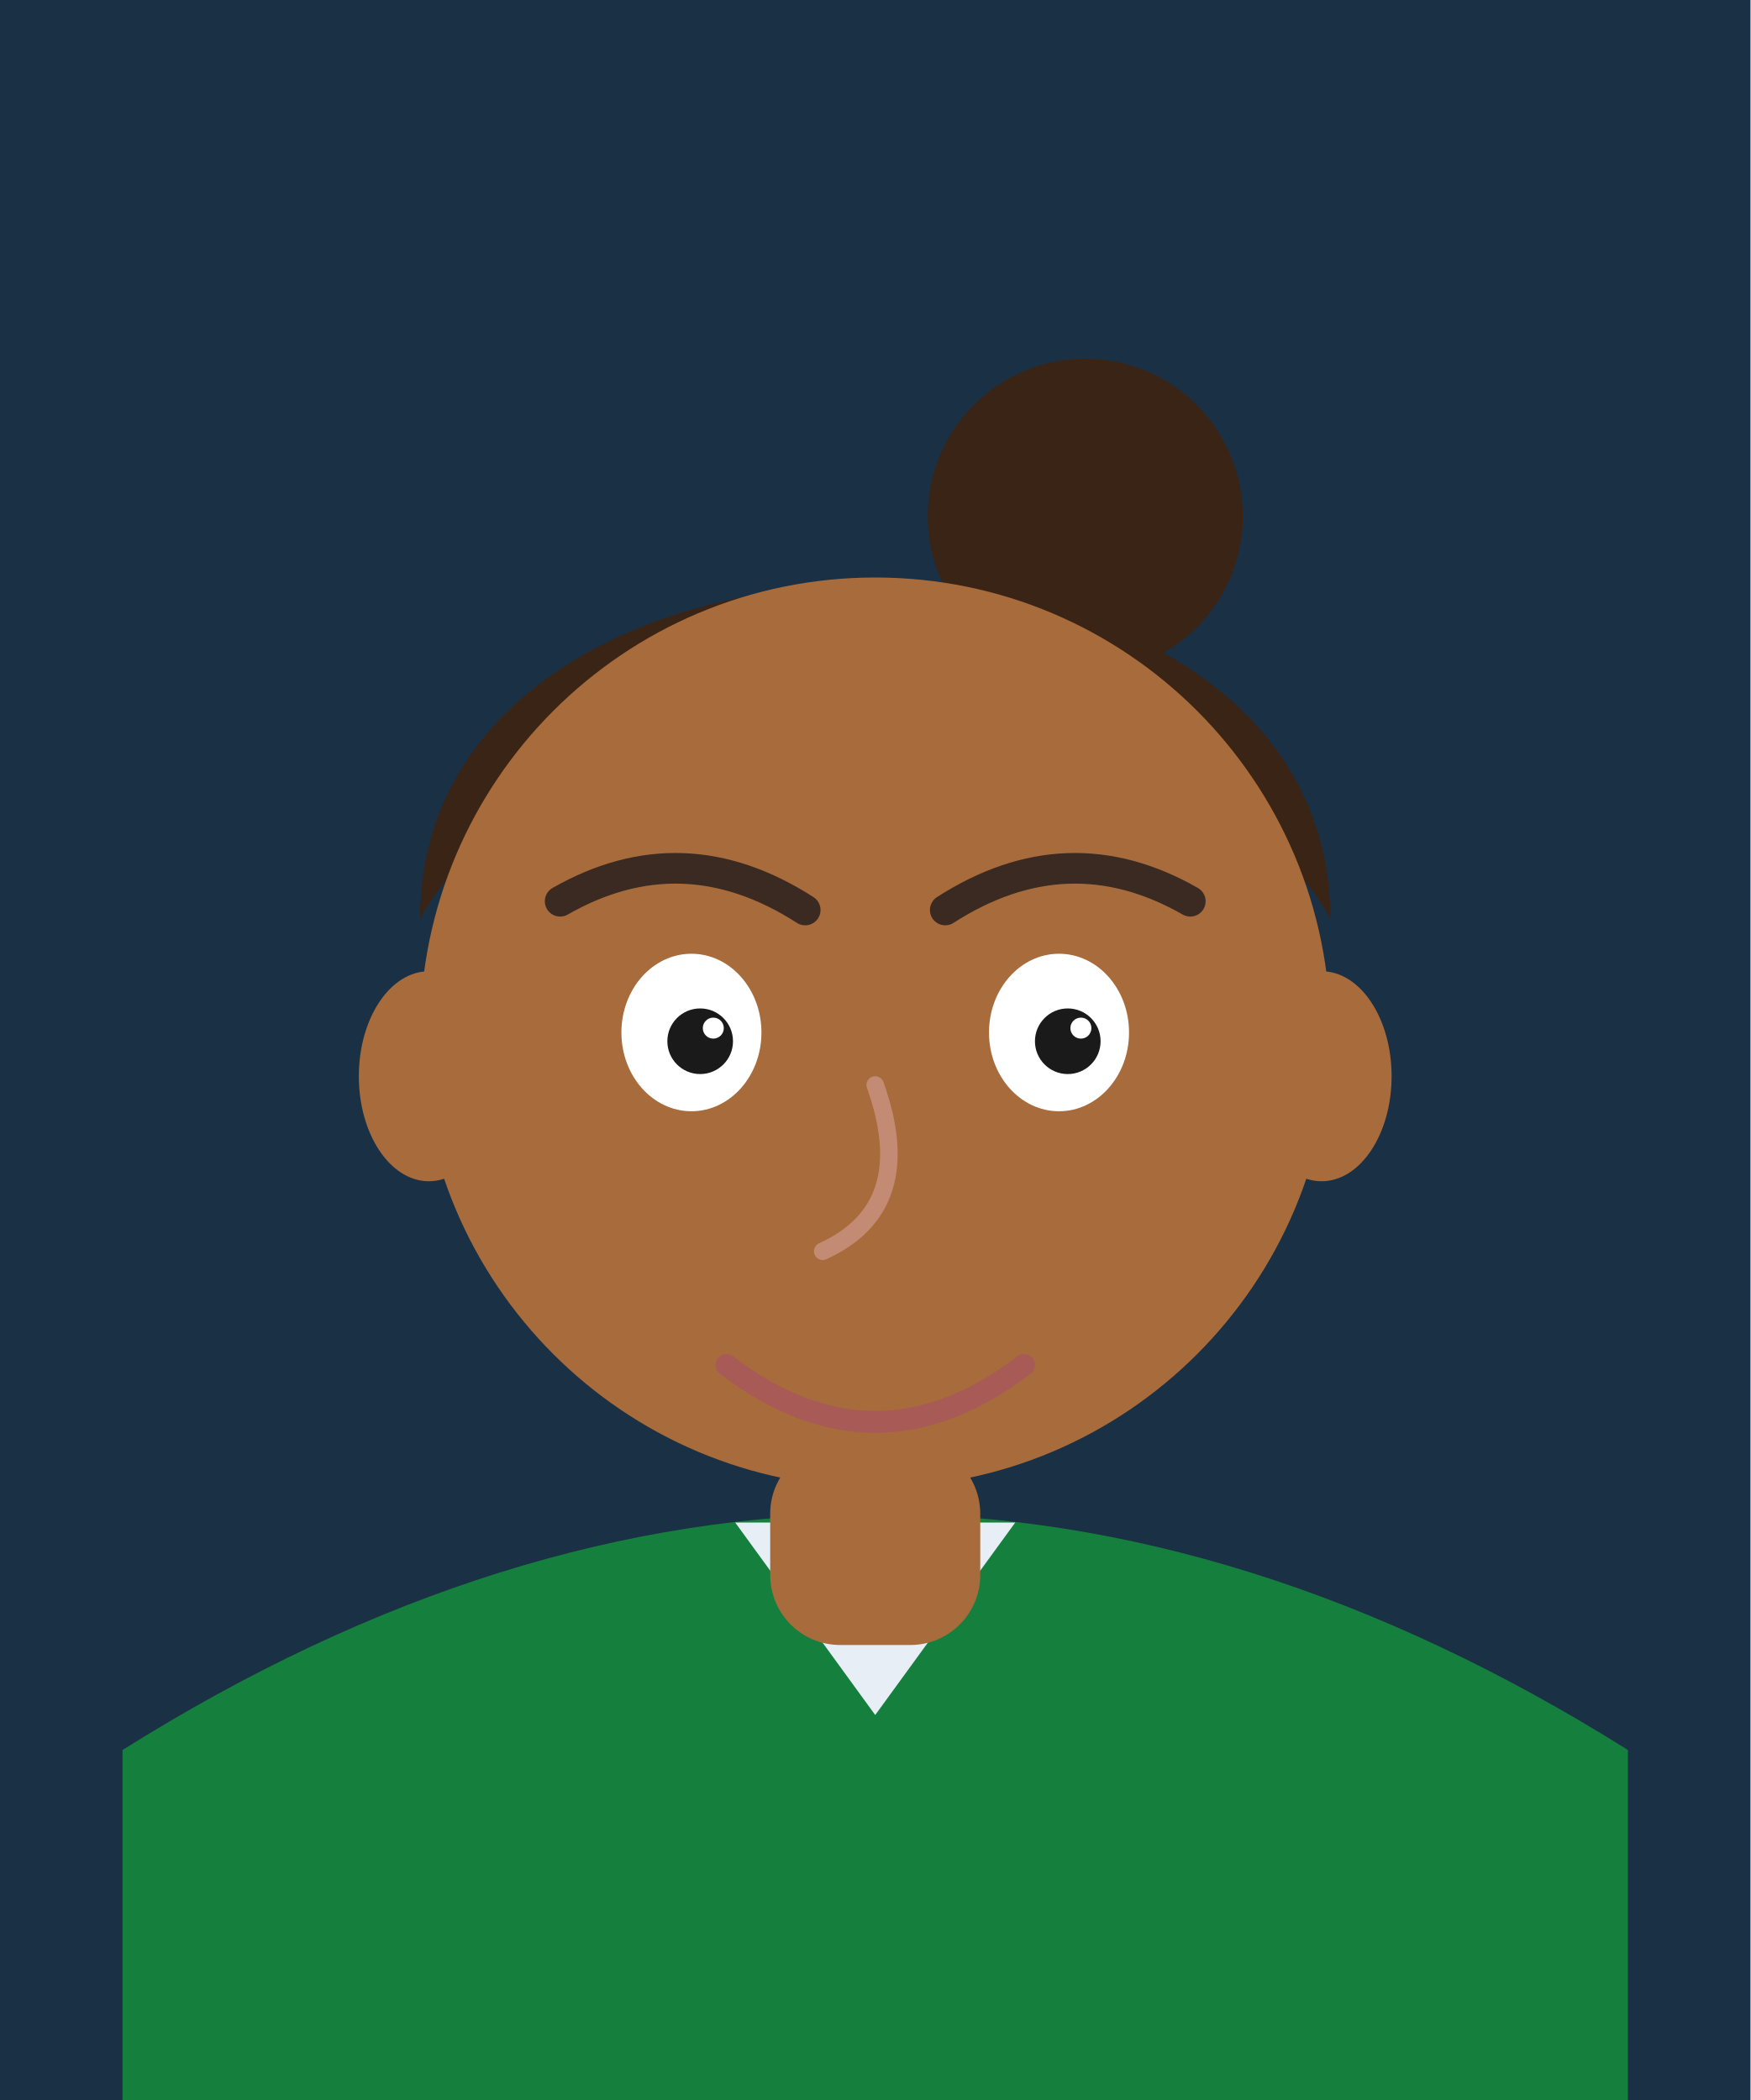
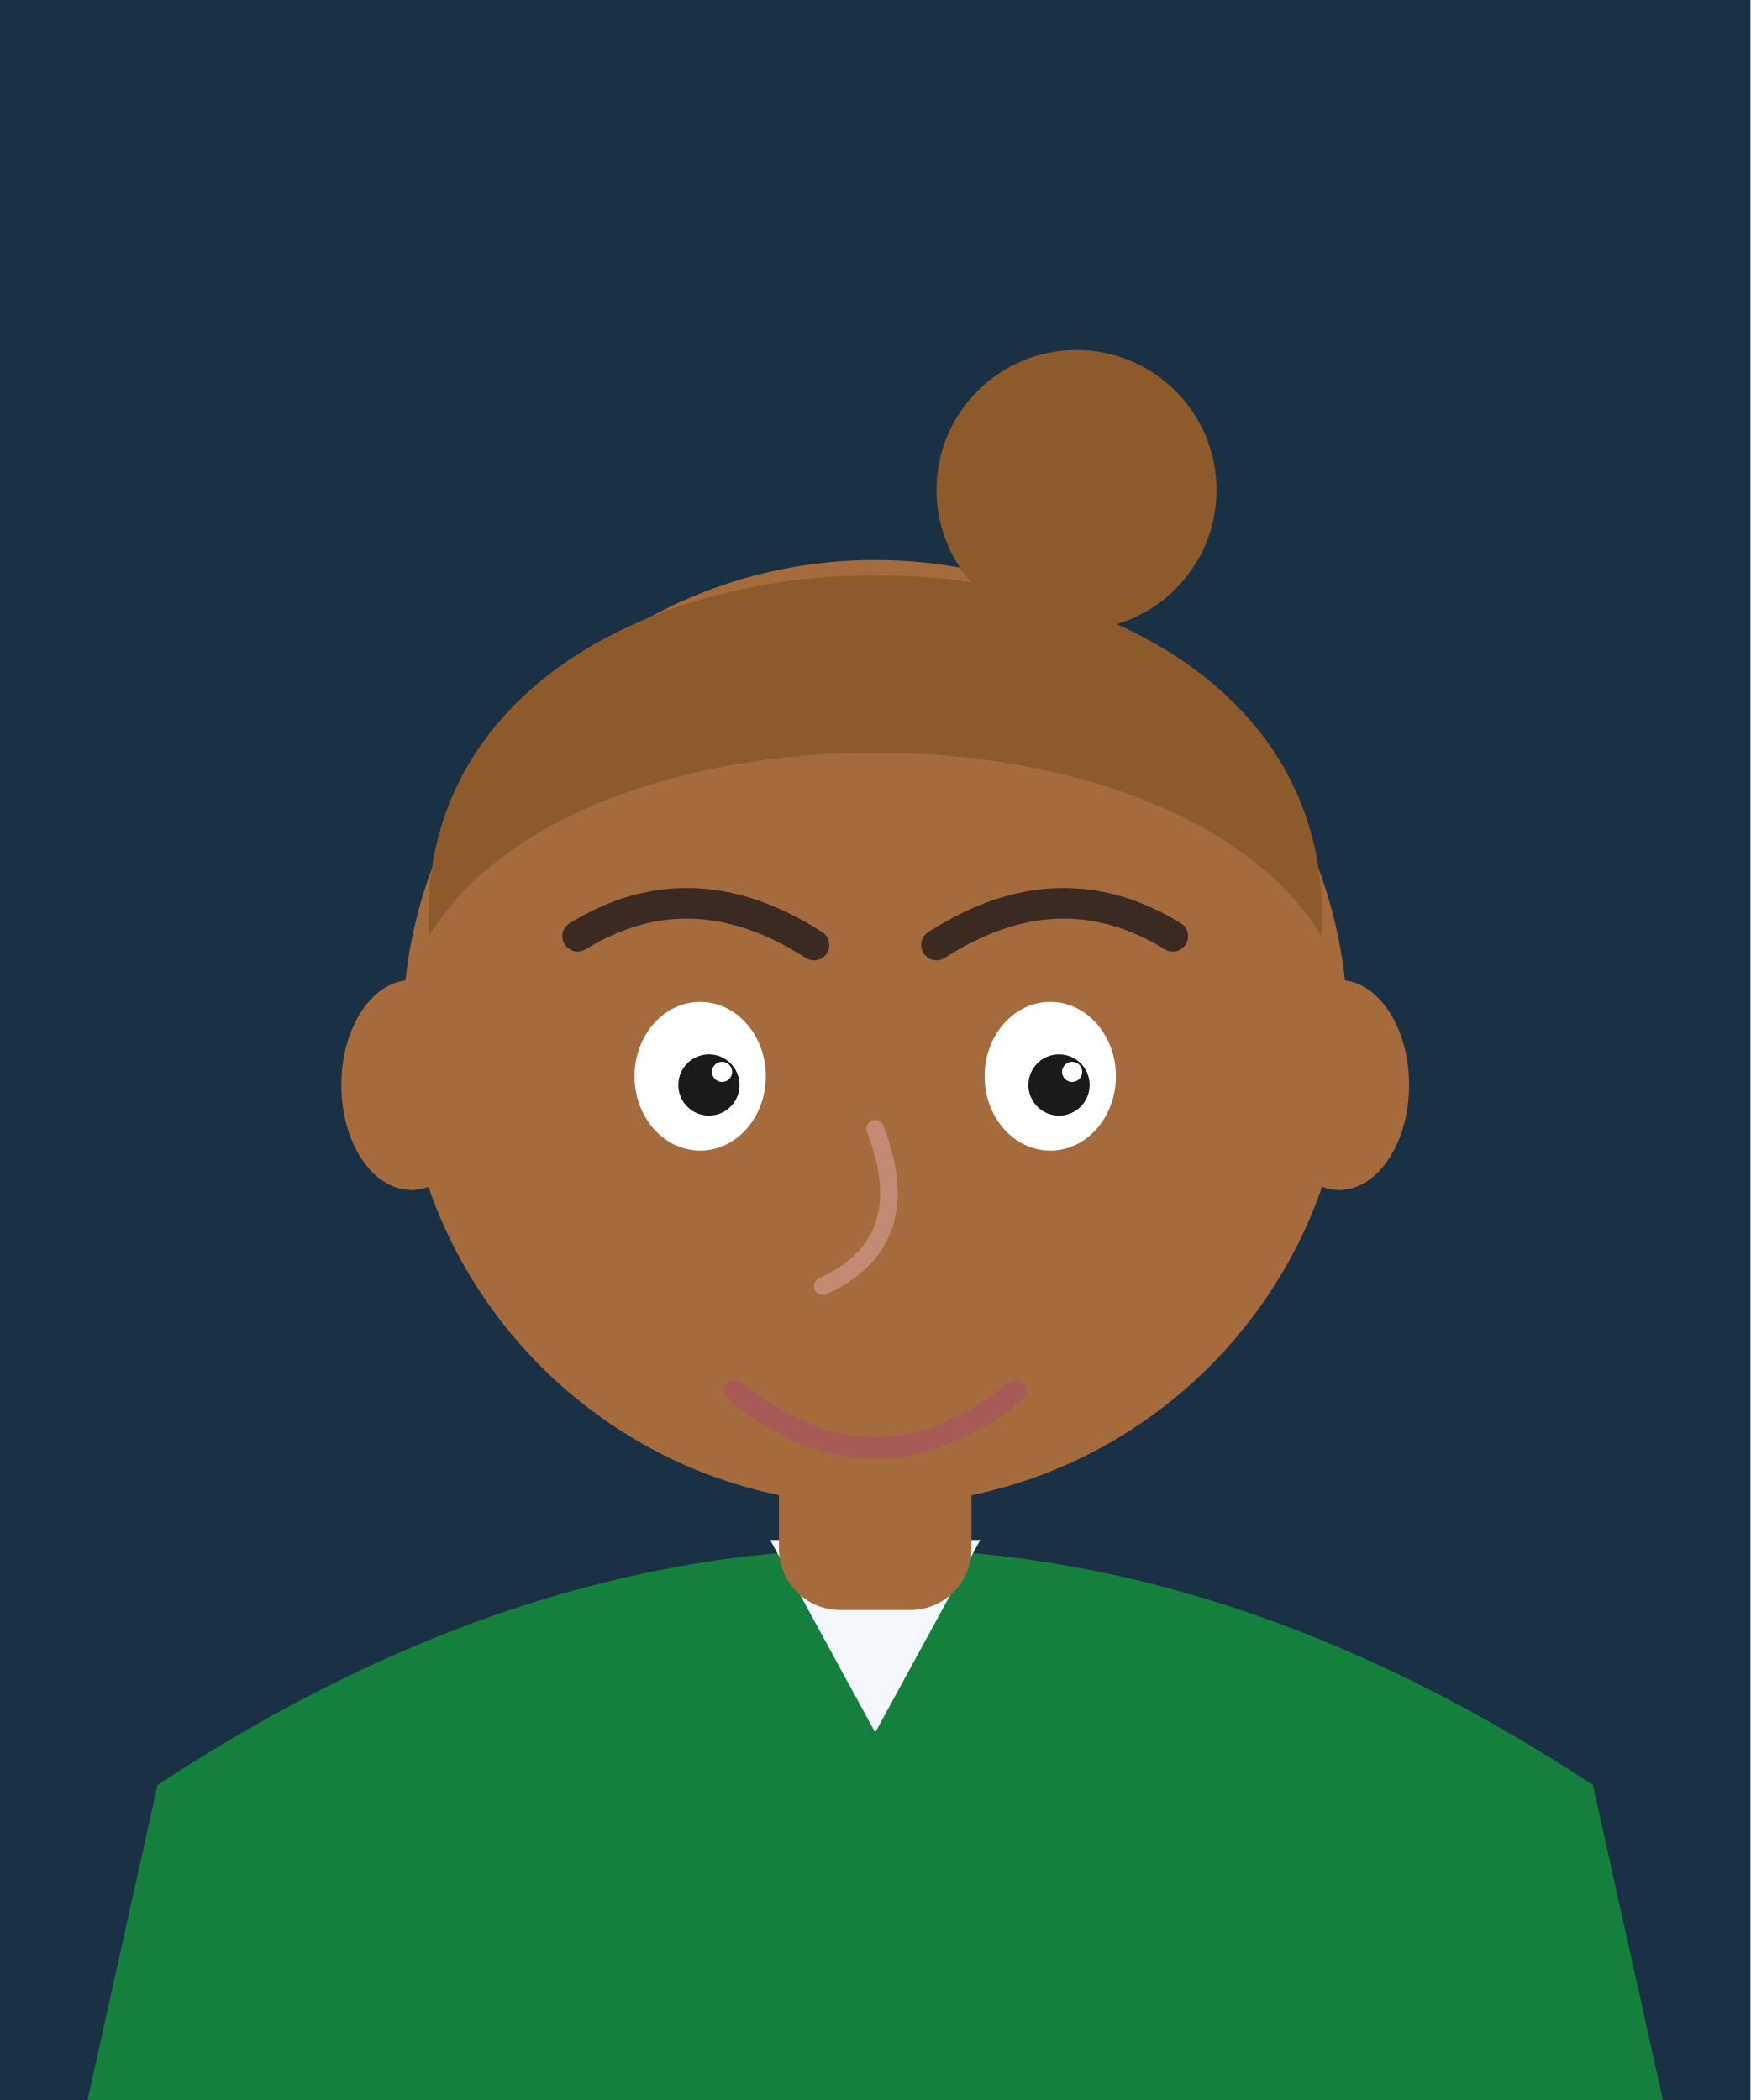
<svg xmlns="http://www.w3.org/2000/svg" viewBox="0 0 400 480">
  <rect width="400" height="480" fill="#1A3044" />
-   <path d="M28 400 Q200 292 372 400 L372 480 L28 480 Z" fill="#15803D" />
-   <path d="M168 348 L200 392 L232 348" fill="#E8EEF5" />
-   <rect x="176" y="330" width="48" height="46" rx="16" fill="#A86B3C" />
-   <circle cx="248" cy="118" r="36" fill="#3A2415" />
-   <path d="M96 210 C96 108 304 108 304 210 C276 156 124 156 96 210Z" fill="#3A2415" />
-   <circle cx="200" cy="236" r="104" fill="#A86B3C" />
-   <ellipse cx="98" cy="246" rx="16" ry="24" fill="#A86B3C" />
-   <ellipse cx="302" cy="246" rx="16" ry="24" fill="#A86B3C" />
-   <path d="M128 206 Q156 190 184 208" fill="none" stroke="#3A2A22" stroke-width="7" stroke-linecap="round" />
-   <path d="M216 208 Q244 190 272 206" fill="none" stroke="#3A2A22" stroke-width="7" stroke-linecap="round" />
-   <ellipse cx="158" cy="236" rx="16" ry="18" fill="#fff" />
-   <ellipse cx="242" cy="236" rx="16" ry="18" fill="#fff" />
-   <circle cx="160" cy="238" r="7.5" fill="#1a1a1a" />
-   <circle cx="244" cy="238" r="7.5" fill="#1a1a1a" />
-   <circle cx="163" cy="235" r="2.4" fill="#fff" />
-   <circle cx="247" cy="235" r="2.4" fill="#fff" />
-   <path d="M200 248 Q210 276 188 286" fill="none" stroke="#C48B74" stroke-width="4" stroke-linecap="round" />
-   <path d="M166 312 Q200 338 234 312" fill="none" stroke="#A85A56" stroke-width="5" stroke-linecap="round" />
+   <path d="M36 408 Q200 300 364 408 L380 480 L20 480 Z" fill="#15803D" />
+   <path d="M176 352 L200 396 L224 352 Z" fill="#F4F7FB" />
+   <rect x="178" y="328" width="44" height="40" rx="14" fill="#A56B3C" />
+   <circle cx="200" cy="236" r="108" fill="#A56B3C" />
+   <ellipse cx="94" cy="248" rx="16" ry="24" fill="#A56B3C" />
+   <ellipse cx="306" cy="248" rx="16" ry="24" fill="#A56B3C" />
+   <circle cx="246" cy="112" r="32" fill="#8D5A2B" />
+   <path d="M98 214 C92 104 308 104 302 214 C268 158 132 158 98 214Z" fill="#8D5A2B" />
+   <path d="M132 214 Q158 198 186 216" fill="none" stroke="#3A2A22" stroke-width="7" stroke-linecap="round" />
+   <path d="M214 216 Q242 198 268 214" fill="none" stroke="#3A2A22" stroke-width="7" stroke-linecap="round" />
+   <ellipse cx="160" cy="246" rx="15" ry="17" fill="#fff" />
+   <ellipse cx="240" cy="246" rx="15" ry="17" fill="#fff" />
+   <circle cx="162" cy="248" r="7" fill="#1a1a1a" />
+   <circle cx="242" cy="248" r="7" fill="#1a1a1a" />
+   <circle cx="165" cy="245" r="2.3" fill="#fff" />
+   <circle cx="245" cy="245" r="2.3" fill="#fff" />
+   <path d="M200 258 Q210 284 188 294" fill="none" stroke="#C48B74" stroke-width="4" stroke-linecap="round" />
+   <path d="M168 318 Q200 344 232 318" fill="none" stroke="#A85A56" stroke-width="5" stroke-linecap="round" />
</svg>
